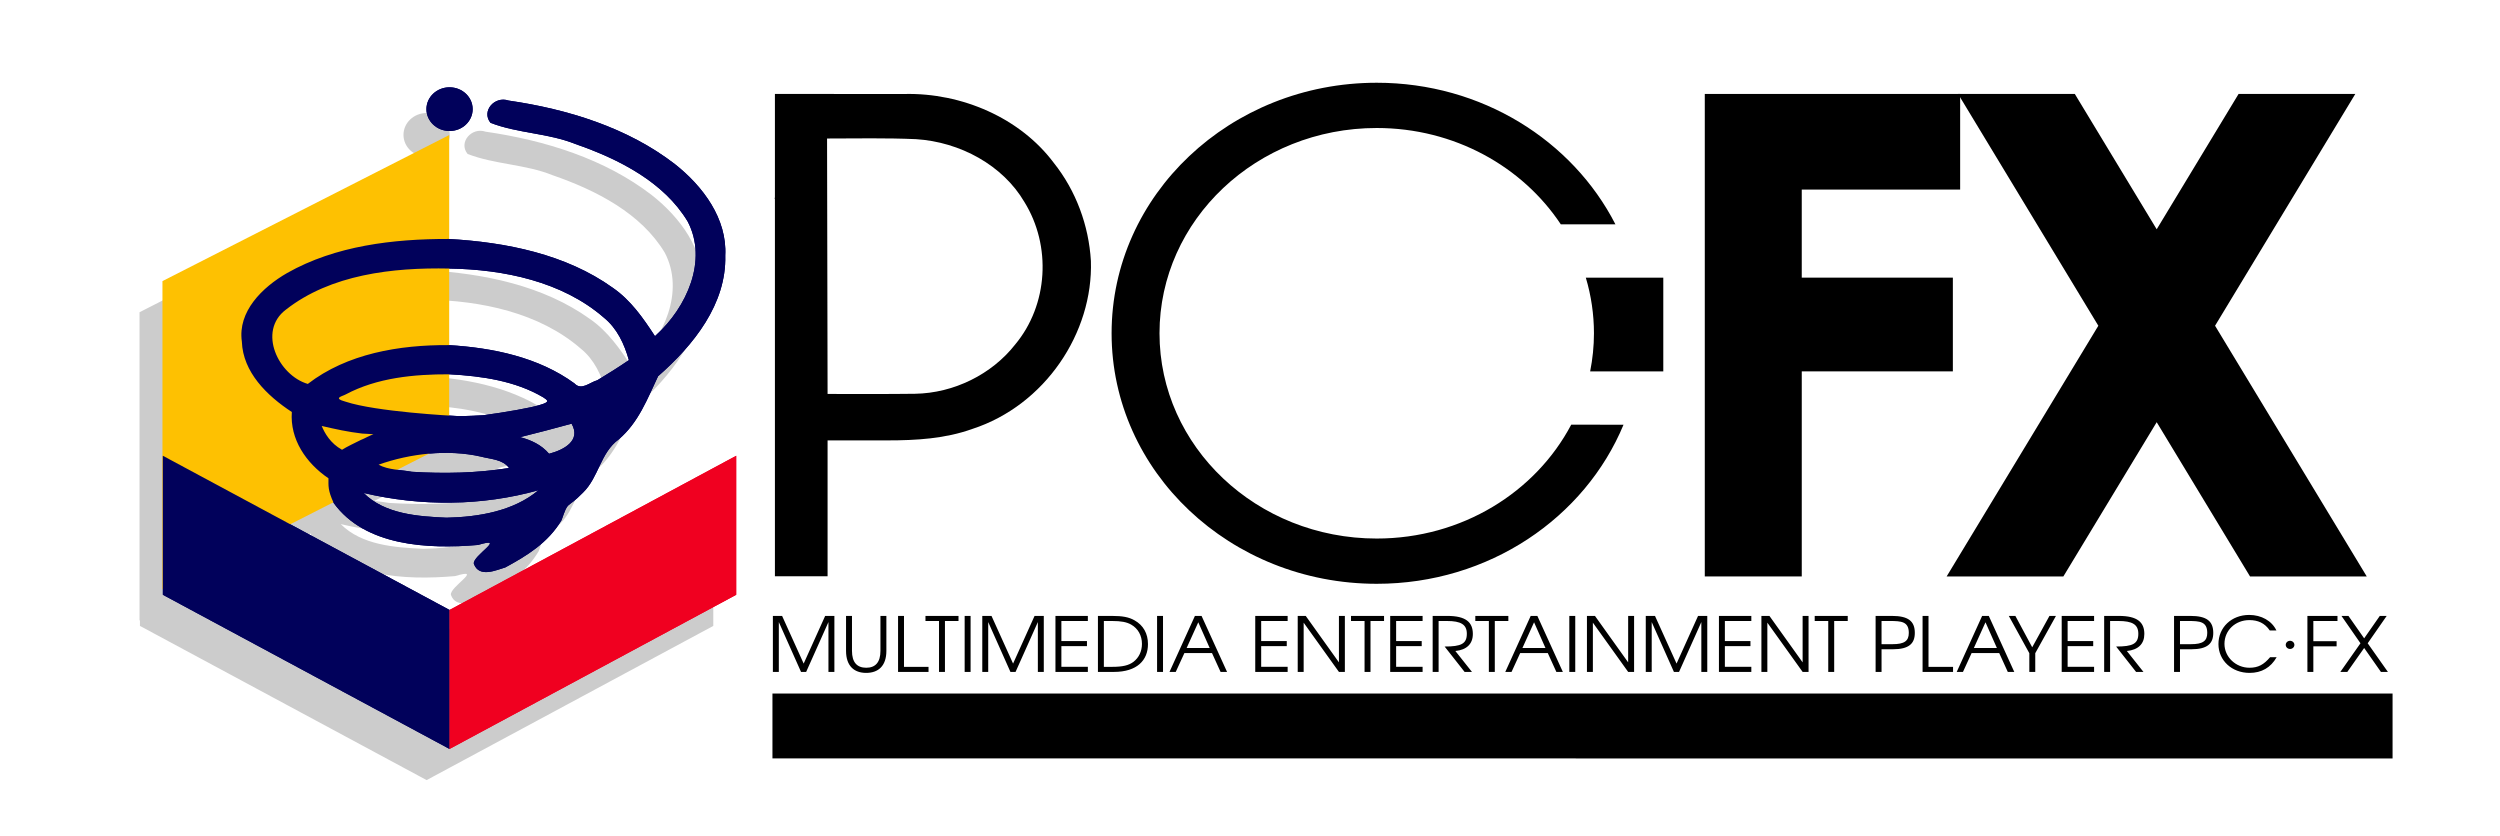
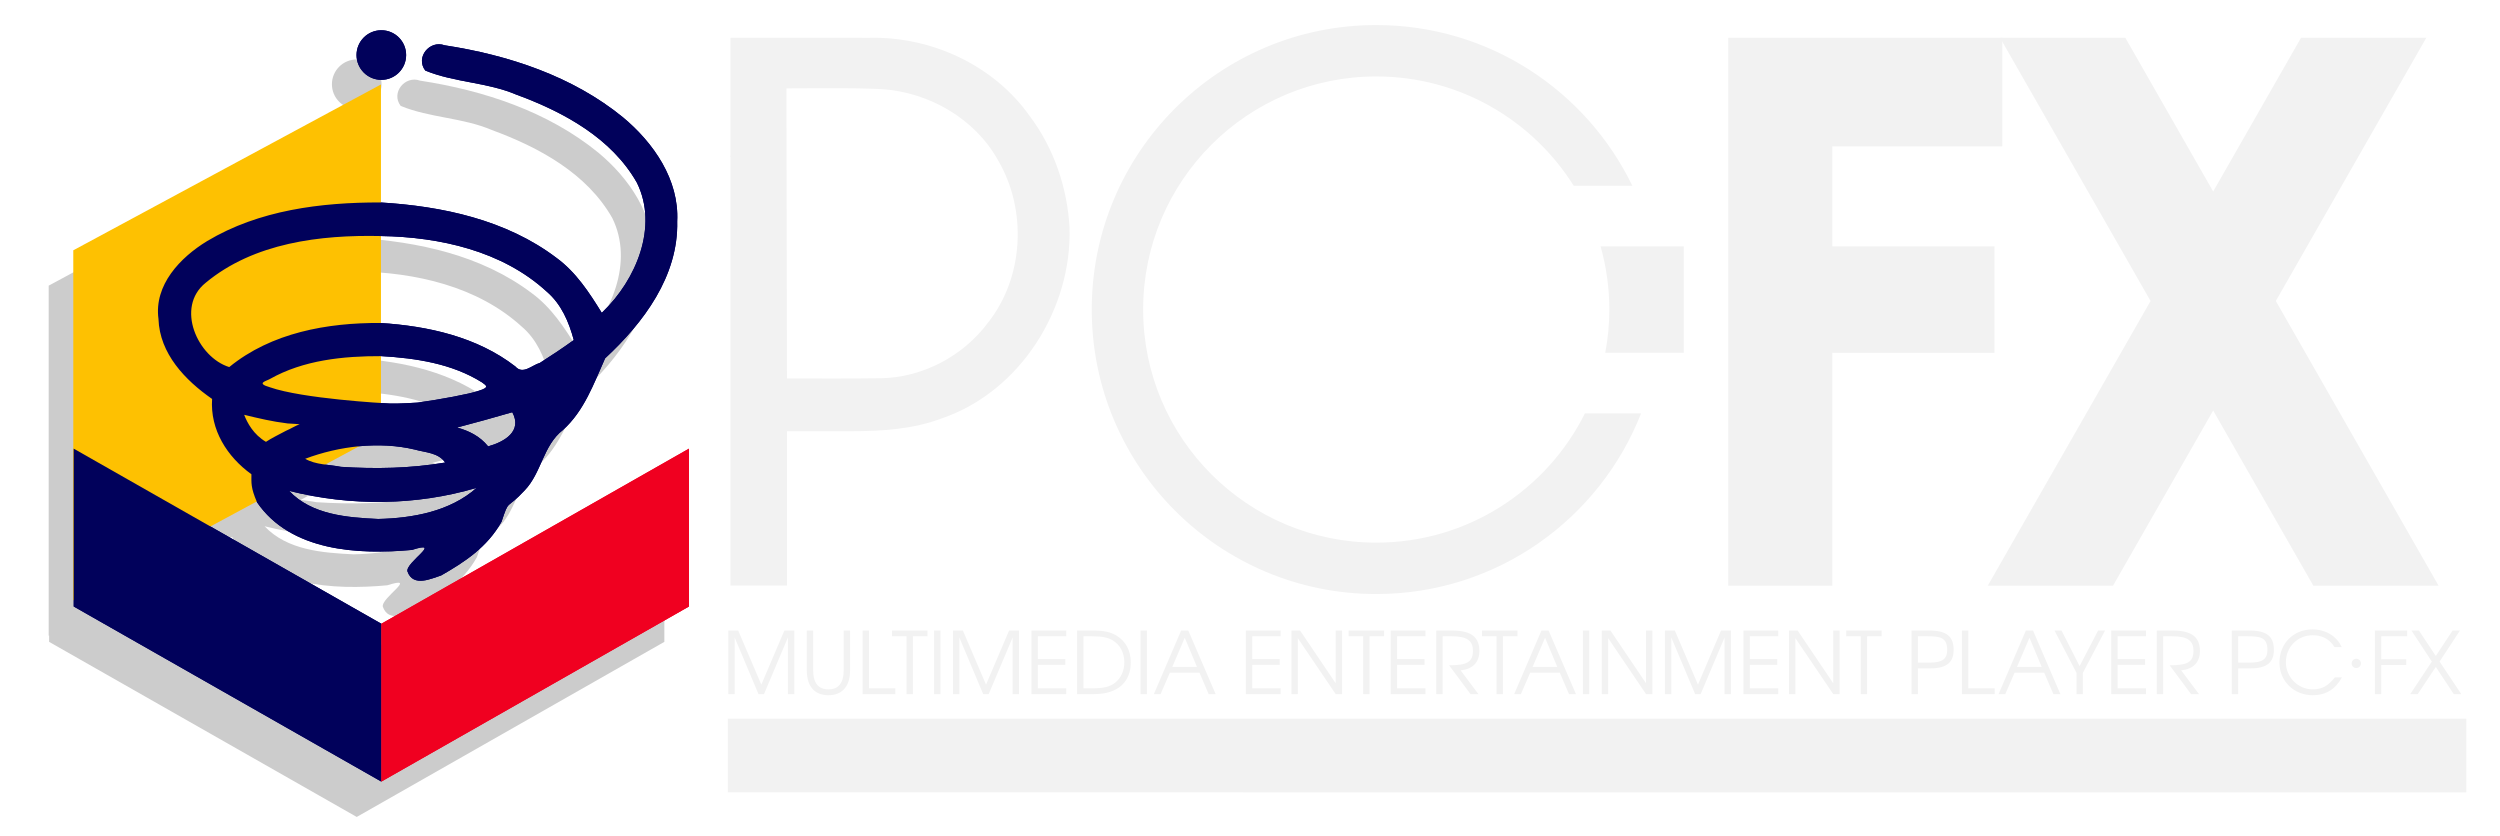
- <svg xmlns="http://www.w3.org/2000/svg" width="407" height="136" xml:space="preserve">
-   <g transform="matrix(.93193 0 0 .88062 15.33 9.878)">
-     <circle cx="58.075" cy="13.716" r="4.039" style="fill:#ccc" />
-     <path d="M58.075 107.3 30.25 91.462l7.535-4.062c.019.044.031.08.051.125 5.45 7.98 16.47 8.57 25.22 7.76 5.19-1.655-1.06 2.033-.73 3.49.94 2.7 4.047 1.088 5.482.668 3.77-2.16 7.5-4.563 9.838-8.747 1.287-3.878.724-1.814 3.75-5.09 2.77-2.86 3-7.33 6.24-9.84 3.47-3.12 5.02-7.55 6.87-11.67 6.24-5.78 11.96-13.38 11.74-22.31.34-6.76-3.84-12.78-8.83-16.93-8.22-6.71-18.67-10.14-29.04-11.73-2.41-.89-4.8 1.96-3.14 4.12 4.75 1.95 10.08 1.89 14.83 3.92 7.63 2.8 15.48 7.04 19.62 14.34 3.53 7.16-.16 15.82-5.54 21l-.18.18c-2.04-3.3-4.2-6.63-7.38-8.95-8.156-6.182-18.558-8.406-28.57-9.014V19.505l-50.09 27v56.99l.07-.038v1.038L58.075 133l50.08-28.505v-25.7zm-.059-43.565h.06c5.65.33 11.49 1.21 16.37 4.26.644.494 1.383.802-.533 1.385-1.422.513-6.265 1.407-9.925 1.917 0 0-3.304.208-4.452.158a85.486 85.486 0 0 1-1.52-.087zm-3.548 14.673c3.073-.293 6.175-.152 9.058.538 1.72.49 3.84.49 4.94 2.11-5.6.95-11.345 1.071-16.97.7-.789-.161-1.673-.244-2.56-.366zm3.088 11.837c-5.02-.24-10.81-.67-14.48-4.57 10.02 2.51 20.59 2.43 30.52-.5-4.33 3.85-10.43 4.94-16.04 5.07zm17.91-11.82c-1.345-1.67-3.157-2.545-5.06-3.07 3-.8 6.01-1.61 8.99-2.49 1.68 3.1-1.275 4.82-3.93 5.56zm9.53-25.2c2.38 2.03 3.62 4.94 4.41 7.89-1.8 1.3-3.65 2.53-5.52 3.72-1.27.35-2.77 1.98-3.99.58-6.223-4.809-14.171-6.574-21.88-7.073V44.185c9.55.15 19.76 2.41 26.98 9.04z" style="fill:#ccc" />
+ <svg xmlns="http://www.w3.org/2000/svg" xml:space="preserve" width="407" height="136">
+   <g fill="#CCC">
+     <circle cx="58.075" cy="13.716" r="4.039" />
+     <path d="M58.075 107.3 30.25 91.462l7.535-4.062c.019.044.031.08.051.125 5.45 7.98 16.47 8.57 25.22 7.76 5.19-1.655-1.06 2.033-.73 3.49.94 2.7 4.047 1.088 5.482.668 3.77-2.16 7.5-4.563 9.838-8.747 1.287-3.878.724-1.814 3.75-5.09 2.77-2.86 3-7.33 6.24-9.84 3.47-3.12 5.02-7.55 6.87-11.67 6.24-5.78 11.96-13.38 11.74-22.31.34-6.76-3.84-12.78-8.83-16.93-8.22-6.71-18.67-10.14-29.04-11.73-2.41-.89-4.8 1.96-3.14 4.12 4.75 1.95 10.08 1.89 14.83 3.92 7.63 2.8 15.48 7.04 19.62 14.34 3.53 7.16-.16 15.82-5.54 21l-.18.18c-2.04-3.3-4.2-6.63-7.38-8.95-8.156-6.182-18.558-8.406-28.57-9.014V19.505l-50.09 27v56.99l.07-.038v1.038L58.075 133l50.08-28.505v-25.7zm-.059-43.565h.06c5.65.33 11.49 1.21 16.37 4.26.644.494 1.383.802-.533 1.385-1.422.513-6.265 1.407-9.925 1.917 0 0-3.304.208-4.452.158a86 86 0 0 1-1.52-.087zm-3.548 14.673c3.073-.293 6.175-.152 9.058.538 1.72.49 3.84.49 4.94 2.11-5.6.95-11.345 1.071-16.97.7-.789-.161-1.673-.244-2.56-.366zm3.088 11.837c-5.02-.24-10.81-.67-14.48-4.57 10.02 2.51 20.59 2.43 30.52-.5-4.33 3.85-10.43 4.94-16.04 5.07m17.91-11.82c-1.345-1.67-3.157-2.545-5.06-3.07 3-.8 6.01-1.61 8.99-2.49 1.68 3.1-1.275 4.82-3.93 5.56m9.53-25.2c2.38 2.03 3.62 4.94 4.41 7.89-1.8 1.3-3.65 2.53-5.52 3.72-1.27.35-2.77 1.98-3.99.58-6.223-4.809-14.171-6.574-21.88-7.073V44.185c9.55.15 19.76 2.41 26.98 9.04" />
  </g>
-   <path d="M389.51 123.478c-87.918 0-175.837.008-263.755-.01.01-3.522.01-7.044 0-10.558 87.918.009 175.837-.009 263.755 0z" />
-   <path d="M69.24 11.49c-1.66-2.16.73-5.01 3.14-4.12 10.37 1.59 20.82 5.02 29.04 11.73 4.99 4.15 9.17 10.17 8.83 16.93.22 8.93-5.5 16.53-11.74 22.31-1.85 4.12-3.4 8.55-6.87 11.67-3.24 2.51-3.47 6.98-6.24 9.84-3.026 3.276-2.463 1.213-3.75 5.09-2.338 4.185-6.068 6.587-9.838 8.747-1.435.42-4.543 2.033-5.482-.668-.33-1.457 5.92-5.145.73-3.49-8.75.81-19.77.22-25.22-7.76-1.048-2.416-.903-3.166-.91-4.56-3.95-2.85-6.74-7.22-6.4-12.26-4.38-3.04-8.54-7.37-8.73-13.02-.75-5.54 3.55-10.02 7.92-12.68 8.43-5.05 18.55-6.31 28.21-6.29 10.04.6 20.48 2.82 28.66 9.02 3.18 2.32 5.34 5.65 7.38 8.95l.18-.18c5.38-5.18 9.07-13.84 5.54-21-4.14-7.3-11.99-11.54-19.62-14.34-4.75-2.029-10.08-1.969-14.83-3.919ZM33.48 46.04c-4.98 3.99-1.3 12.13 3.84 13.72 6.86-5.61 15.97-7.23 24.6-7.18 7.74.49 15.73 2.25 21.98 7.08 1.22 1.4 2.72-.23 3.99-.58 1.87-1.19 3.72-2.42 5.52-3.72-.79-2.95-2.03-5.86-4.41-7.89-7.22-6.63-17.43-8.89-26.98-9.04-9.87-.22-20.69 1.09-28.54 7.61Zm34.512 19.502c3.66-.51 8.503-1.403 9.925-1.917 1.917-.583 1.177-.891.533-1.385-4.88-3.05-10.72-3.93-16.37-4.26-6.18-.02-12.67.63-18.14 3.72-.56.342-2.357.675.01 1.35 5.316 1.856 18.443 2.6 19.59 2.65 1.148.05 4.452-.158 4.452-.158zM39.75 67.53c.5 1.298 1.516 3.22 3.547 4.4.859-.571 2.173-1.225 3.273-1.805.714-.289 1.477-.797 2.21-1.054-.358-.025-.895-.088-1.952-.134-2.535-.309-4.688-.827-7.078-1.407Zm34.66 2.07c1.902.525 3.715 1.4 5.06 3.07 2.655-.74 5.61-2.46 3.93-5.56-2.98.88-5.99 1.69-8.99 2.49zm-24.722 5.088c1.687.999 4.002.942 5.812 1.312 5.625.371 11.37.25 16.97-.7-1.1-1.62-3.22-1.62-4.94-2.11-5.73-1.37-12.322-.583-17.842 1.498ZM47.08 79.92c3.67 3.9 9.46 4.33 14.48 4.57 5.61-.13 11.71-1.22 16.04-5.07-9.93 2.93-20.5 3.01-30.52.5z" style="fill:#01015b" transform="matrix(.93193 0 0 .88062 15.33 9.878)" />
-   <path d="M144.46 71.696c4.716 0 9.409-.273 13.838-1.866 11.845-3.857 19.692-15.684 19.3-27.36-.344-5.725-2.395-11.387-6.057-15.975-5.452-7.283-14.948-11.413-24.314-11.193l-21.071-.008V32.12l-.056.231.056-.004v61.472h8.574V71.696m-.084-49.146c4.827-.009 9.655-.106 14.473.105 7.176.45 14.146 4.236 17.66 10.242 4.398 7.107 3.895 16.723-1.529 23.213-3.783 4.817-9.943 7.9-16.308 7.996-4.735.062-9.373.03-14.212.03z" style="stroke-width:.906" />
-   <ellipse cx="73.185" cy="17.769" rx="3.764" ry="3.557" style="fill:#01015b;stroke-width:.906" />
-   <path transform="matrix(.93193 0 0 .88062 15.33 9.878)" style="fill:#01015b" d="M62.08 127.245 12 98.74v-25.7l50.08 28.505z" />
-   <path transform="matrix(.93193 0 0 .88062 15.33 9.878)" style="fill:#f00020" d="m62.08 127.245 50.08-28.505v-25.7l-50.08 28.505z" />
-   <path d="M270.784 60.458V45.199H258.17a31.692 31.692 0 0 1 1.326 9.057c0 2.121-.219 4.191-.618 6.203h11.906z" />
-   <path d="M255.794 69.14C250 80.126 238.002 87.674 224.132 87.674c-19.532 0-35.365-14.961-35.365-33.417 0-18.456 15.833-33.418 35.365-33.418 12.632 0 23.71 6.263 29.965 15.678h8.892c-6.983-13.636-21.752-23.046-38.858-23.046-23.838 0-43.163 18.26-43.163 40.786 0 22.525 19.325 40.785 43.163 40.785 18.277 0 33.886-10.739 40.18-25.9z" />
-   <path transform="matrix(.93193 0 0 .88062 15.33 9.878)" style="fill:#fec101" d="m11.93 97.74 50.09-27V13.75l-50.09 27z" />
-   <path d="M69.24 11.49c-1.66-2.16.73-5.01 3.14-4.12 10.37 1.59 20.82 5.02 29.04 11.73 4.99 4.15 9.17 10.17 8.83 16.93.22 8.93-5.5 16.53-11.74 22.31-1.85 4.12-3.4 8.55-6.87 11.67-3.24 2.51-3.47 6.98-6.24 9.84-3.026 3.276-2.463 1.213-3.75 5.09-2.338 4.185-6.068 6.587-9.838 8.747-1.435.42-4.543 2.033-5.482-.668-.33-1.457 5.92-5.145.73-3.49-8.75.81-19.77.22-25.22-7.76-1.048-2.416-.903-3.166-.91-4.56-3.95-2.85-6.74-7.22-6.4-12.26-4.38-3.04-8.54-7.37-8.73-13.02-.75-5.54 3.55-10.02 7.92-12.68 8.43-5.05 18.55-6.31 28.21-6.29 10.04.6 20.48 2.82 28.66 9.02 3.18 2.32 5.34 5.65 7.38 8.95l.18-.18c5.38-5.18 9.07-13.84 5.54-21-4.14-7.3-11.99-11.54-19.62-14.34-4.75-2.029-10.08-1.969-14.83-3.919ZM33.48 46.04c-4.98 3.99-1.3 12.13 3.84 13.72 6.86-5.61 15.97-7.23 24.6-7.18 7.74.49 15.73 2.25 21.98 7.08 1.22 1.4 2.72-.23 3.99-.58 1.87-1.19 3.72-2.42 5.52-3.72-.79-2.95-2.03-5.86-4.41-7.89-7.22-6.63-17.43-8.89-26.98-9.04-9.87-.22-20.69 1.09-28.54 7.61Zm34.512 19.502c3.66-.51 8.503-1.403 9.925-1.917 1.917-.583 1.177-.891.533-1.385-4.88-3.05-10.72-3.93-16.37-4.26-6.18-.02-12.67.63-18.14 3.72-.56.342-2.357.675.01 1.35 5.316 1.856 18.443 2.6 19.59 2.65 1.148.05 4.452-.158 4.452-.158zM39.75 67.53c.5 1.298 1.516 3.22 3.547 4.4.859-.571 2.173-1.225 3.273-1.805.714-.289 1.477-.797 2.21-1.054-.358-.025-.895-.088-1.952-.134-2.535-.309-4.688-.827-7.078-1.407Zm34.66 2.07c1.902.525 3.715 1.4 5.06 3.07 2.655-.74 5.61-2.46 3.93-5.56-2.98.88-5.99 1.69-8.99 2.49zm-24.722 5.088c1.687.999 4.002.942 5.812 1.312 5.625.371 11.37.25 16.97-.7-1.1-1.62-3.22-1.62-4.94-2.11-5.73-1.37-12.322-.583-17.842 1.498ZM47.08 79.92c3.67 3.9 9.46 4.33 14.48 4.57 5.61-.13 11.71-1.22 16.04-5.07-9.93 2.93-20.5 3.01-30.52.5z" style="fill:#01015b" transform="matrix(.93193 0 0 .88062 15.33 9.878)" />
-   <ellipse cx="73.185" cy="17.769" rx="3.764" ry="3.557" style="fill:#01015b;stroke-width:.906" />
-   <path transform="matrix(.93193 0 0 .88062 15.33 9.878)" style="fill:#01015b" d="M62.08 127.245 12 98.74v-25.7l50.08 28.505z" />
-   <path transform="matrix(.93193 0 0 .88062 15.33 9.878)" style="fill:#f00020" d="m62.08 127.245 50.08-28.505v-25.7l-50.08 28.505z" />
-   <path d="M319.112 30.863V15.294H277.539v78.55h15.787V60.459h24.599V45.199h-24.6V30.863z" />
-   <path d="M385.307 93.845 360.611 53.03l22.832-37.736h-19.002L351.11 37.327l-13.331-22.033h-19.002l22.832 37.736-24.696 40.815h19.002l15.195-25.113 15.195 25.113zM134.871 109.388v-8.117l-3.629 8.117h-.835l-3.615-8.117v8.117h-.967v-9.117h1.501l3.512 7.76 3.498-7.76h1.502v9.117ZM141.013 109.548c-1.945 0-3.277-1.11-3.277-3.59v-5.687h.967v5.687c0 1.863.81 2.752 2.323 2.752 1.488 0 2.31-.888 2.31-2.752v-5.687h.966v5.687c0 2.48-1.331 3.59-3.29 3.59zM146.204 109.388v-9.117h.966v8.29h3.994v.827ZM153.838 101.098v8.29h-.966v-8.29h-2.206v-.826h5.378v.826zM157.046 109.388v-9.117h.966v9.117ZM168.963 109.388v-8.117l-3.63 8.117h-.835l-3.616-8.117v8.117h-.966v-9.117h1.501l3.512 7.76 3.498-7.76h1.502v9.117ZM171.828 109.388v-9.117h5.274v.826h-4.309v3.27h4.164v.825h-4.164v3.368h4.309v.828ZM181.341 109.388h-2.598v-9.117h2.272c1.75 0 2.768.198 3.681.716 1.436.802 2.193 2.159 2.193 3.873 0 2.628-1.775 4.528-5.548 4.528zm2.82-7.698c-.731-.419-1.645-.592-3.107-.592h-1.345v7.464h1.345c1.71 0 2.702-.235 3.472-.814.889-.679 1.384-1.727 1.384-2.924 0-1.358-.64-2.504-1.749-3.134zM188.372 109.388v-9.117h.966v9.117ZM198.709 109.388l-1.397-3.072h-4.491l-1.41 3.072h-1.017l4.138-9.117h1.083l4.151 9.117Zm-3.63-8.08-1.892 4.182h3.746zM204.354 109.388v-9.117h5.274v.826h-4.308v3.27h4.164v.825h-4.164v3.368h4.308v.828ZM217.979 109.388l-5.744-8.018v8.018h-.967v-9.117h1.306l5.404 7.561v-7.56h.966v9.116ZM223.117 101.098v8.29h-.967v-8.29h-2.206v-.826h5.379v.826zM226.324 109.388v-9.117h5.274v.826h-4.308v3.27h4.164v.825h-4.164v3.368h4.308v.828ZM236.934 105.983l2.702 3.405h-1.201l-3.25-4.132c2.7 0 3.615-.444 3.615-2.085 0-1.517-.991-2.073-3.237-2.073h-1.358v8.29h-.967v-9.117h2.389c3.029 0 4.152 1.037 4.152 2.936 0 1.616-.992 2.591-2.845 2.776zM243.353 101.098v8.29h-.967v-8.29h-2.206v-.826h5.379v.826zM253.376 109.388l-1.397-3.072h-4.491l-1.41 3.072h-1.018l4.138-9.117h1.084l4.15 9.117Zm-3.63-8.08-1.893 4.182h3.746zM255.485 109.388v-9.117h.966v9.117ZM265.065 109.388l-5.745-8.018v8.018h-.966v-9.117h1.306l5.404 7.561v-7.56h.966v9.116ZM276.978 109.388v-8.117l-3.63 8.117h-.834l-3.616-8.117v8.117h-.967v-9.117h1.502l3.511 7.76 3.499-7.76h1.501v9.117ZM279.843 109.388v-9.117h5.274v.826h-4.308v3.27h4.164v.825h-4.164v3.368h4.308v.828ZM293.468 109.388l-5.744-8.018v8.018h-.967v-9.117h1.306l5.404 7.561v-7.56h.966v9.116ZM298.606 101.098v8.29h-.967v-8.29h-2.205v-.826h5.378v.826zM308.17 105.7h-1.854v3.688h-.967v-9.117h2.663c2.65 0 3.72.851 3.72 2.764.001 1.727-.94 2.665-3.563 2.665zm-.484-4.602h-1.371v3.775h1.788c1.919 0 2.65-.518 2.65-1.838 0-1.85-1.226-1.937-3.067-1.937zM312.995 109.388v-9.117h.966v8.29h3.995v.827ZM326.868 109.388l-1.397-3.072h-4.491l-1.41 3.072h-1.017l4.138-9.117h1.083l4.151 9.117Zm-3.63-8.08-1.892 4.182h3.746zM331.34 106.34v3.048h-.966v-3.047l-3.342-6.07h1.071l2.741 5.107 2.807-5.107h1.058zM335.644 109.388v-9.117h5.274v.826h-4.308v3.27h4.164v.825h-4.164v3.368h4.308v.828ZM346.254 105.983l2.701 3.405h-1.201l-3.25-4.132c2.701 0 3.615-.444 3.615-2.085 0-1.517-.991-2.073-3.237-2.073h-1.358v8.29h-.966v-9.117h2.388c3.029 0 4.152 1.037 4.152 2.936.002 1.616-.99 2.591-2.844 2.776zM356.755 105.7h-1.853v3.688h-.967v-9.117h2.664c2.65 0 3.72.851 3.72 2.764 0 1.727-.94 2.665-3.564 2.665zm-.482-4.602h-1.371v3.775h1.788c1.92 0 2.65-.518 2.65-1.838 0-1.85-1.227-1.937-3.067-1.937zM366.229 109.548c-2.886 0-5.066-2.023-5.066-4.688 0-2.726 2.128-4.749 5-4.749 1.997 0 3.694.963 4.438 2.53h-1.084c-.822-1.222-1.958-1.69-3.315-1.69-2.298 0-4.06 1.677-4.06 3.872 0 2.134 1.84 3.886 4.073 3.886 1.41 0 2.336-.506 3.354-1.715h1.07c-.963 1.69-2.452 2.554-4.41 2.554zM376.612 101.098v3.294h3.787v.826h-3.787v4.17h-.966v-9.117h4.895v.826h-3.929zM387.613 109.388l-2.728-3.898-2.742 3.898h-1.135l3.277-4.663-3.094-4.454h1.136l2.559 3.652 2.545-3.652h1.123l-3.094 4.454 3.29 4.663zM372.823 105.651c-.392 0-.704-.296-.704-.666 0-.369.312-.664.704-.664.38 0 .704.295.704.664 0 .37-.324.666-.704.666z" />
+   <path d="M401.51 129c-94.34 0-188.68.01-283.02-.01.01-4 .01-8 0-11.99 94.34.01 188.68-.01 283.02 0z" style="fill:#f2f2f2" />
+   <path fill="#01015B" d="M69.24 11.49c-1.66-2.16.73-5.01 3.14-4.12 10.37 1.59 20.82 5.02 29.04 11.73 4.99 4.15 9.17 10.17 8.83 16.93.22 8.93-5.5 16.53-11.74 22.31-1.85 4.12-3.4 8.55-6.87 11.67-3.24 2.51-3.47 6.98-6.24 9.84-3.026 3.276-2.463 1.213-3.75 5.09-2.338 4.185-6.068 6.587-9.838 8.747-1.435.42-4.543 2.033-5.482-.668-.33-1.457 5.92-5.145.73-3.49-8.75.81-19.77.22-25.22-7.76-1.048-2.416-.903-3.166-.91-4.56-3.95-2.85-6.74-7.22-6.4-12.26-4.38-3.04-8.54-7.37-8.73-13.02-.75-5.54 3.55-10.02 7.92-12.68 8.43-5.05 18.55-6.31 28.21-6.29 10.04.6 20.48 2.82 28.66 9.02 3.18 2.32 5.34 5.65 7.38 8.95l.18-.18c5.38-5.18 9.07-13.84 5.54-21-4.14-7.3-11.99-11.54-19.62-14.34-4.75-2.029-10.08-1.969-14.83-3.919M33.48 46.04c-4.98 3.99-1.3 12.13 3.84 13.72 6.86-5.61 15.97-7.23 24.6-7.18 7.74.49 15.73 2.25 21.98 7.08 1.22 1.4 2.72-.23 3.99-.58 1.87-1.19 3.72-2.42 5.52-3.72-.79-2.95-2.03-5.86-4.41-7.89-7.22-6.63-17.43-8.89-26.98-9.04-9.87-.22-20.69 1.09-28.54 7.61m34.512 19.502c3.66-.51 8.503-1.403 9.925-1.917 1.917-.583 1.177-.891.533-1.385-4.88-3.05-10.72-3.93-16.37-4.26-6.18-.02-12.67.63-18.14 3.72-.56.342-2.357.675.01 1.35 5.316 1.856 18.443 2.6 19.59 2.65 1.148.05 4.452-.158 4.452-.158M39.75 67.53c.5 1.298 1.516 3.22 3.547 4.4.859-.571 2.173-1.225 3.273-1.805.714-.289 1.477-.797 2.21-1.054-.358-.025-.895-.088-1.952-.134-2.535-.309-4.688-.827-7.078-1.407m34.66 2.07c1.902.525 3.715 1.4 5.06 3.07 2.655-.74 5.61-2.46 3.93-5.56-2.98.88-5.99 1.69-8.99 2.49m-24.722 5.088c1.687.999 4.002.942 5.812 1.312 5.625.371 11.37.25 16.97-.7-1.1-1.62-3.22-1.62-4.94-2.11-5.73-1.37-12.322-.583-17.842 1.498M47.08 79.92c3.67 3.9 9.46 4.33 14.48 4.57 5.61-.13 11.71-1.22 16.04-5.07-9.93 2.93-20.5 3.01-30.52.5" />
+   <path d="M138.562 70.199c5.059-.001 10.095-.31 14.848-2.119 12.71-4.38 21.13-17.81 20.71-31.07-.37-6.5-2.57-12.93-6.5-18.14-5.85-8.27-16.04-12.96-26.09-12.71l-22.61-.009v19.105l-.06.263.06-.005V95.32h9.2V70.199m-.09-55.809c5.18-.01 10.36-.12 15.53.12 7.7.51 15.18 4.81 18.95 11.63 4.72 8.07 4.18 18.99-1.64 26.36-4.06 5.47-10.67 8.97-17.5 9.08-5.08.07-10.057.033-15.25.033z" style="fill:#f2f2f2" />
+   <circle cx="62.08" cy="8.961" r="4.039" fill="#01015B" />
+   <path fill="#01015B" d="M62.08 127.245 12 98.74v-25.7l50.08 28.505z" />
+   <path fill="#F00020" d="m62.08 127.245 50.08-28.505v-25.7l-50.08 28.505z" />
+   <g style="fill:#f2f2f2">
+     <path d="M274.112 57.437V40.11h-13.535a38 38 0 0 1 1.422 10.285 38 38 0 0 1-.663 7.043z" style="fill:#f2f2f2" />
+     <path d="M258.027 67.297c-6.217 12.473-19.092 21.045-33.975 21.045-20.958 0-37.948-16.99-37.948-37.948s16.99-37.948 37.948-37.948c13.555 0 25.442 7.112 32.154 17.803h9.542c-7.493-15.484-23.341-26.17-41.697-26.17-25.579 0-46.315 20.736-46.315 46.315s20.736 46.315 46.315 46.315c19.612 0 36.362-12.195 43.115-29.412z" style="fill:#f2f2f2" />
+   </g>
+   <path fill="#FEC101" d="m11.93 97.74 50.09-27V13.75l-50.09 27z" />
+   <path fill="#01015B" d="M69.24 11.49c-1.66-2.16.73-5.01 3.14-4.12 10.37 1.59 20.82 5.02 29.04 11.73 4.99 4.15 9.17 10.17 8.83 16.93.22 8.93-5.5 16.53-11.74 22.31-1.85 4.12-3.4 8.55-6.87 11.67-3.24 2.51-3.47 6.98-6.24 9.84-3.026 3.276-2.463 1.213-3.75 5.09-2.338 4.185-6.068 6.587-9.838 8.747-1.435.42-4.543 2.033-5.482-.668-.33-1.457 5.92-5.145.73-3.49-8.75.81-19.77.22-25.22-7.76-1.048-2.416-.903-3.166-.91-4.56-3.95-2.85-6.74-7.22-6.4-12.26-4.38-3.04-8.54-7.37-8.73-13.02-.75-5.54 3.55-10.02 7.92-12.68 8.43-5.05 18.55-6.31 28.21-6.29 10.04.6 20.48 2.82 28.66 9.02 3.18 2.32 5.34 5.65 7.38 8.95l.18-.18c5.38-5.18 9.07-13.84 5.54-21-4.14-7.3-11.99-11.54-19.62-14.34-4.75-2.029-10.08-1.969-14.83-3.919M33.48 46.04c-4.98 3.99-1.3 12.13 3.84 13.72 6.86-5.61 15.97-7.23 24.6-7.18 7.74.49 15.73 2.25 21.98 7.08 1.22 1.4 2.72-.23 3.99-.58 1.87-1.19 3.72-2.42 5.52-3.72-.79-2.95-2.03-5.86-4.41-7.89-7.22-6.63-17.43-8.89-26.98-9.04-9.87-.22-20.69 1.09-28.54 7.61m34.512 19.502c3.66-.51 8.503-1.403 9.925-1.917 1.917-.583 1.177-.891.533-1.385-4.88-3.05-10.72-3.93-16.37-4.26-6.18-.02-12.67.63-18.14 3.72-.56.342-2.357.675.01 1.35 5.316 1.856 18.443 2.6 19.59 2.65 1.148.05 4.452-.158 4.452-.158M39.75 67.53c.5 1.298 1.516 3.22 3.547 4.4.859-.571 2.173-1.225 3.273-1.805.714-.289 1.477-.797 2.21-1.054-.358-.025-.895-.088-1.952-.134-2.535-.309-4.688-.827-7.078-1.407m34.66 2.07c1.902.525 3.715 1.4 5.06 3.07 2.655-.74 5.61-2.46 3.93-5.56-2.98.88-5.99 1.69-8.99 2.49m-24.722 5.088c1.687.999 4.002.942 5.812 1.312 5.625.371 11.37.25 16.97-.7-1.1-1.62-3.22-1.62-4.94-2.11-5.73-1.37-12.322-.583-17.842 1.498M47.08 79.92c3.67 3.9 9.46 4.33 14.48 4.57 5.61-.13 11.71-1.22 16.04-5.07-9.93 2.93-20.5 3.01-30.52.5" />
+   <circle cx="62.08" cy="8.961" r="4.039" fill="#01015B" />
+   <path fill="#01015B" d="M62.08 127.245 12 98.74v-25.7l50.08 28.505z" />
+   <path fill="#F00020" d="m62.08 127.245 50.08-28.505v-25.7l-50.08 28.505z" />
+   <path d="M325.97 23.83V6.151h-44.61V95.35h16.94V57.437h26.396V40.11H298.3V23.83z" style="fill:#f2f2f2" />
+   <path d="m397 95.35-26.5-46.348L395 6.151h-20.39l-14.305 25.02L346 6.151h-20.39l24.5 42.851-26.5 46.348H344l16.305-28.517L376.61 95.35zM128.272 113v-9.217L124.378 113h-.896l-3.88-9.217V113h-1.037v-10.352h1.611l3.768 8.811 3.754-8.811h1.611V113Zm6.59.182c-2.087 0-3.516-1.261-3.516-4.076v-6.458h1.037v6.458c0 2.115.869 3.124 2.493 3.124 1.597 0 2.479-1.008 2.479-3.124v-6.458h1.037v6.458c0 2.815-1.429 4.076-3.53 4.076m5.57-.182v-10.352h1.037v9.413h4.286V113Zm8.192-9.413V113h-1.037v-9.413h-2.367v-.938h5.771v.938zm3.442 9.413v-10.352h1.037V113Zm12.788 0v-9.217L160.959 113h-.896l-3.88-9.217V113h-1.037v-10.352h1.611l3.768 8.811 3.754-8.811h1.611V113Zm3.074 0v-10.352h5.659v.938h-4.623v3.712h4.468v.938h-4.468v3.824h4.623v.94Zm10.208 0h-2.788v-10.352h2.438c1.877 0 2.97.224 3.95.813 1.541.91 2.353 2.451 2.353 4.398 0 2.984-1.905 5.141-5.953 5.141m3.026-8.741c-.785-.476-1.765-.672-3.334-.672h-1.443v8.475h1.443c1.835 0 2.899-.266 3.726-.924.953-.771 1.485-1.961 1.485-3.32 0-1.542-.687-2.844-1.877-3.559M185.68 113v-10.352h1.037V113Zm11.092 0-1.499-3.488h-4.819L188.942 113h-1.092l4.44-10.352h1.163L197.907 113Zm-3.894-9.175-2.031 4.749h4.02zM202.83 113v-10.352h5.659v.938h-4.623v3.712h4.468v.938h-4.468v3.824h4.623v.94Zm14.62 0-6.164-9.105V113h-1.037v-10.352h1.401l5.799 8.586v-8.586h1.037V113Zm5.513-9.413V113h-1.037v-9.413h-2.367v-.938h5.771v.938zm3.442 9.413v-10.352h5.659v.938h-4.623v3.712h4.468v.938h-4.468v3.824h4.623v.94Zm11.385-3.866 2.899 3.866H239.4l-3.488-4.692c2.899 0 3.88-.504 3.88-2.367 0-1.723-1.064-2.354-3.474-2.354h-1.457V113h-1.037v-10.352h2.563c3.25 0 4.455 1.177 4.455 3.334.001 1.835-1.064 2.942-3.052 3.152m6.887-5.547V113h-1.037v-9.413h-2.367v-.938h5.771v.938zM255.432 113l-1.499-3.488h-4.819L247.601 113h-1.092l4.44-10.352h1.163L256.566 113Zm-3.895-9.175-2.031 4.749h4.02zm6.158 9.175v-10.352h1.037V113Zm10.28 0-6.164-9.105V113h-1.037v-10.352h1.401l5.799 8.586v-8.586h1.037V113Zm12.783 0v-9.217L276.864 113h-.896l-3.88-9.217V113h-1.037v-10.352h1.611l3.768 8.811 3.754-8.811h1.611V113Zm3.075 0v-10.352h5.659v.938h-4.623v3.712h4.468v.938h-4.468v3.824h4.623v.94Zm14.62 0-6.164-9.105V113h-1.037v-10.352h1.401l5.799 8.586v-8.586h1.036V113Zm5.513-9.413V113h-1.037v-9.413h-2.367v-.938h5.771v.938zm10.262 5.225h-1.989V113h-1.037v-10.352h2.857c2.844 0 3.992.966 3.992 3.138.001 1.961-1.008 3.026-3.823 3.026m-.519-5.225h-1.471v4.286h1.919c2.059 0 2.844-.588 2.844-2.087 0-2.101-1.316-2.199-3.292-2.199m5.697 9.413v-10.352h1.037v9.413h4.287V113Zm14.886 0-1.499-3.488h-4.819L326.462 113h-1.092l4.44-10.352h1.163L335.427 113Zm-3.894-9.175-2.031 4.749h4.02zm8.694 5.715V113h-1.037v-3.46l-3.586-6.892h1.149l2.941 5.799 3.012-5.799h1.135zm4.618 3.46v-10.352h5.659v.938h-4.623v3.712h4.468v.938h-4.468v3.824h4.623v.94Zm11.384-3.866 2.899 3.866h-1.289l-3.488-4.692c2.899 0 3.88-.504 3.88-2.367 0-1.723-1.064-2.354-3.474-2.354h-1.457V113h-1.037v-10.352h2.563c3.25 0 4.455 1.177 4.455 3.334.002 1.835-1.063 2.942-3.052 3.152m11.269-.322h-1.989V113h-1.037v-10.352h2.858c2.843 0 3.992.966 3.992 3.138 0 1.961-1.008 3.026-3.824 3.026m-.518-5.225h-1.471v4.286h1.919c2.059 0 2.844-.588 2.844-2.087 0-2.101-1.317-2.199-3.292-2.199m10.683 9.595c-3.096 0-5.435-2.297-5.435-5.323 0-3.096 2.283-5.393 5.365-5.393 2.143 0 3.964 1.093 4.762 2.872h-1.163c-.882-1.387-2.101-1.919-3.558-1.919-2.465 0-4.356 1.905-4.356 4.398 0 2.423 1.975 4.412 4.37 4.412 1.513 0 2.507-.574 3.6-1.947h1.148c-1.034 1.92-2.632 2.9-4.733 2.9m11.142-9.595v3.74h4.063v.938h-4.063V113h-1.037v-10.352h5.253v.938h-4.216zM399.474 113l-2.927-4.426-2.942 4.426h-1.218l3.516-5.295-3.32-5.057h1.219l2.746 4.146 2.731-4.146h1.205l-3.32 5.057 3.53 5.295zm-15.87-4.243a.75.75 0 0 1-.755-.756c0-.419.335-.755.755-.755a.76.76 0 0 1 .756.755.76.76 0 0 1-.756.756" style="fill:#f2f2f2" />
</svg>
